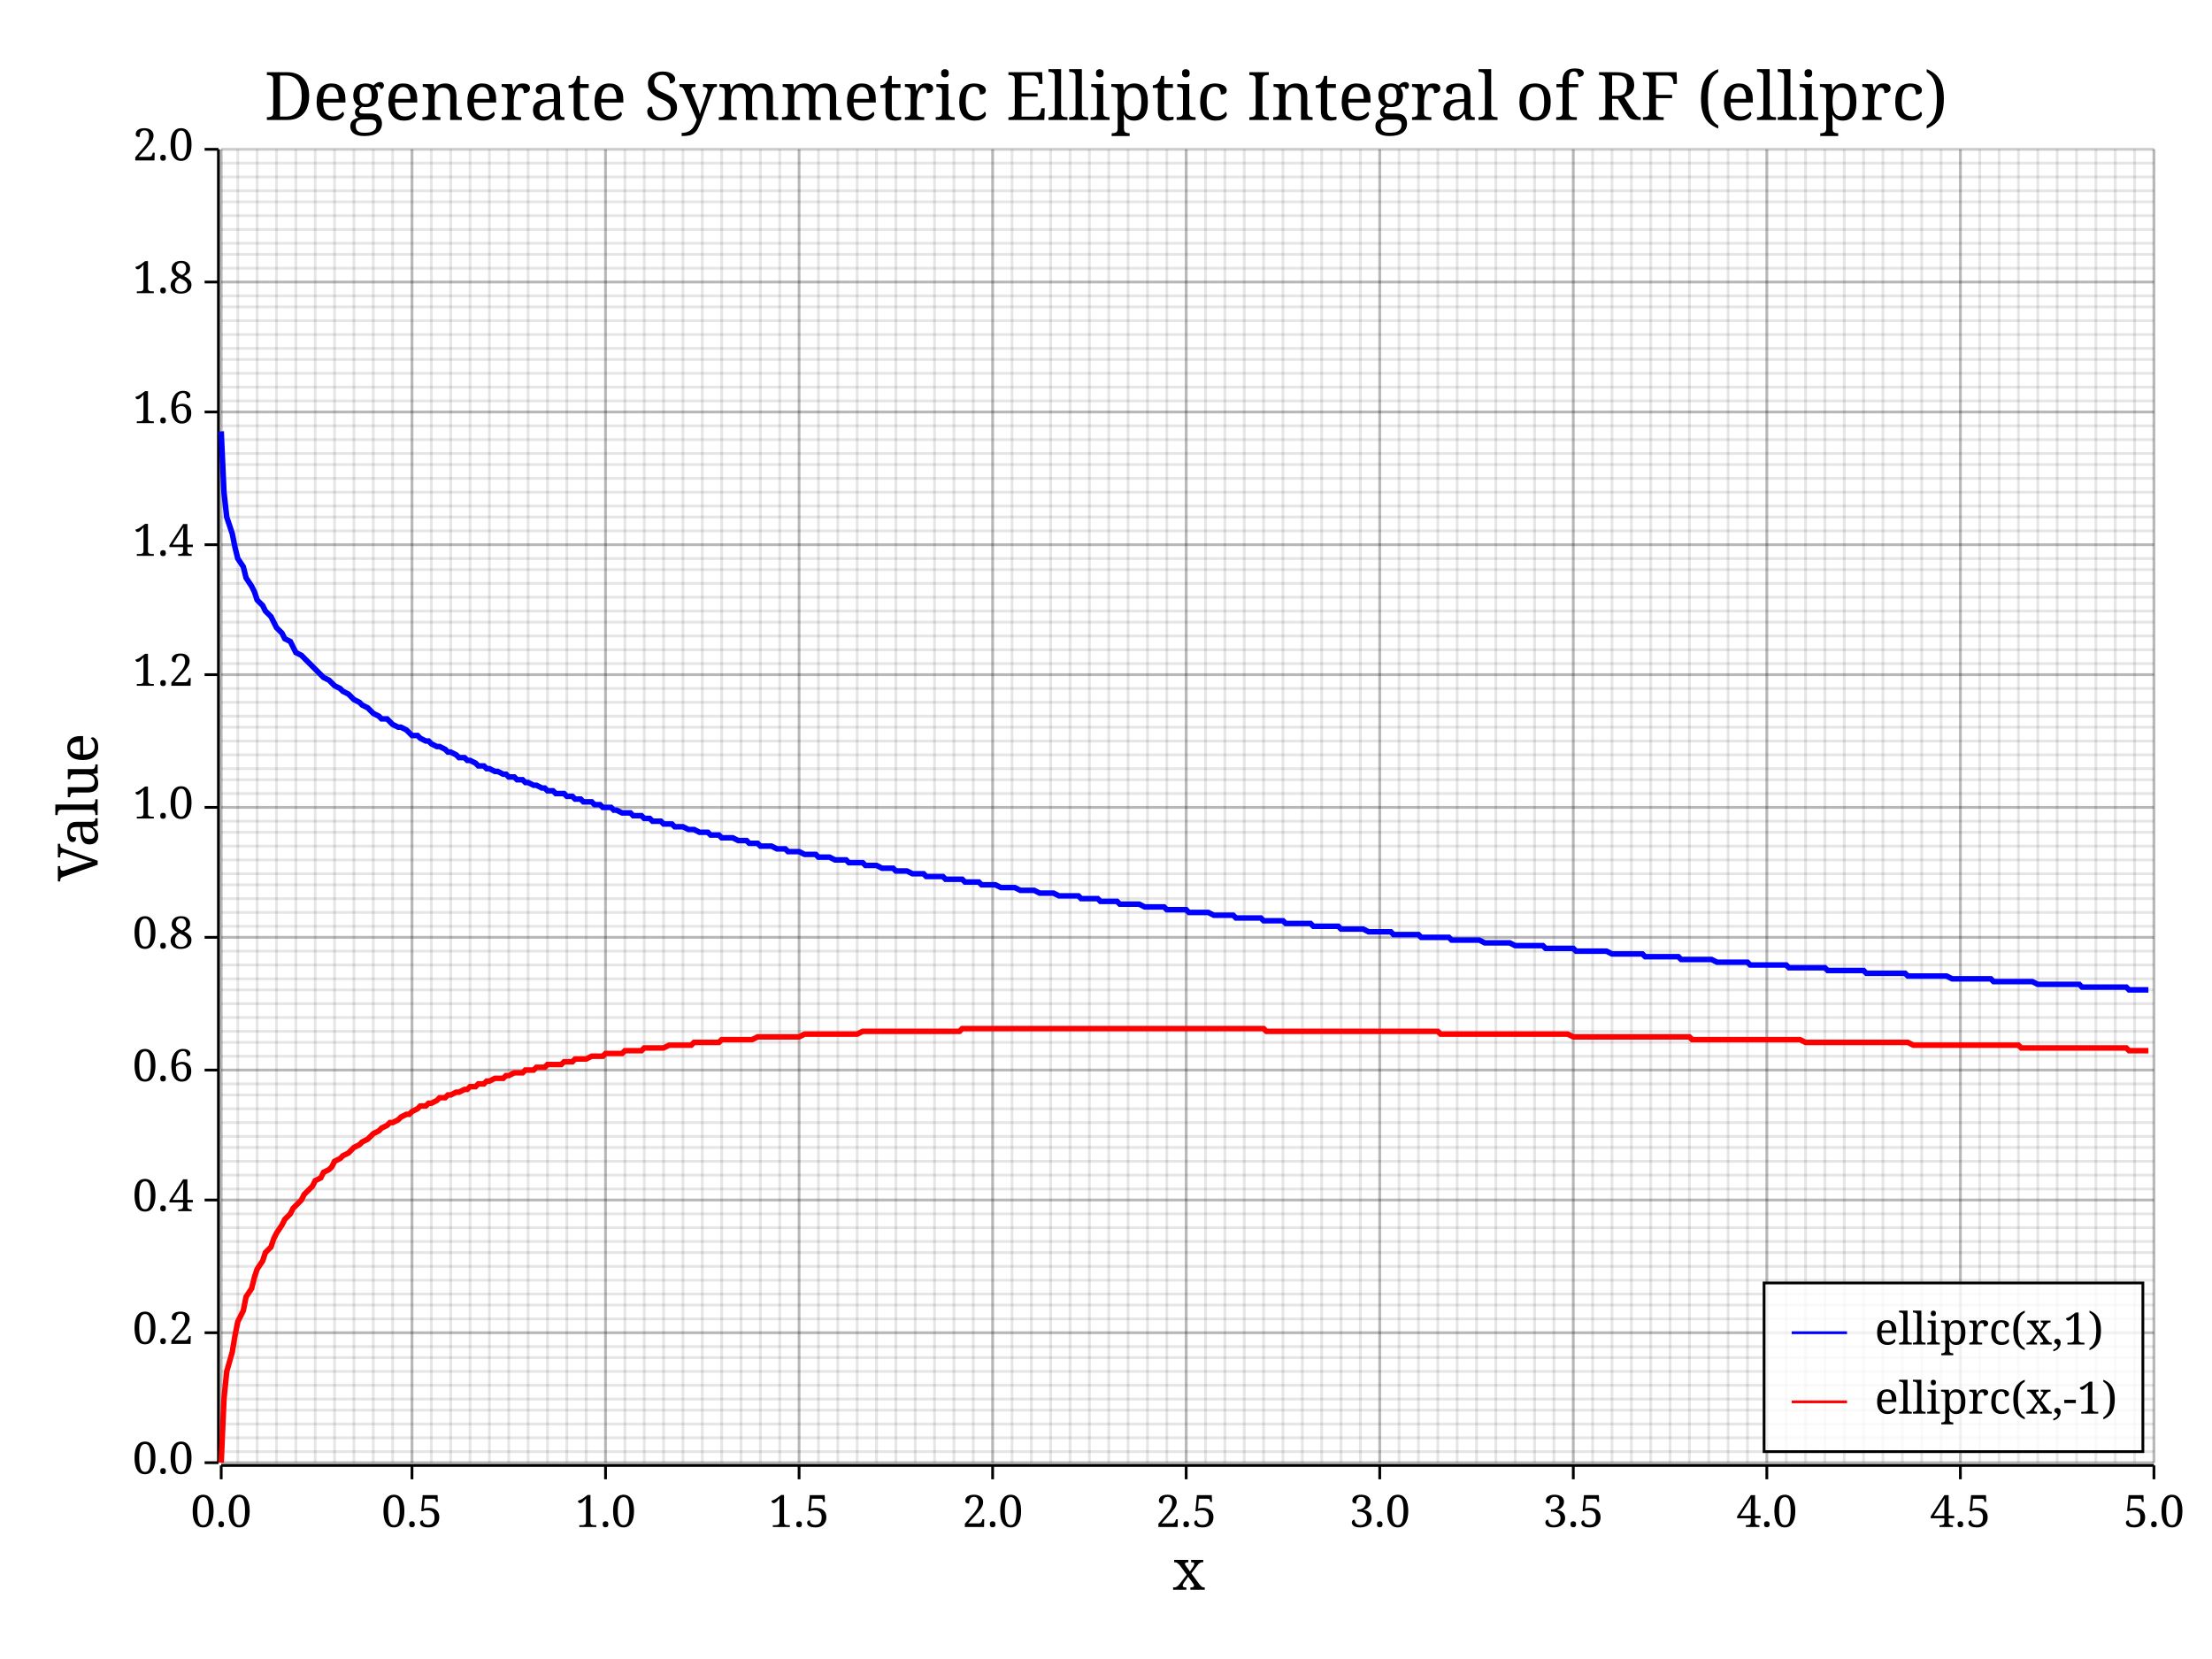
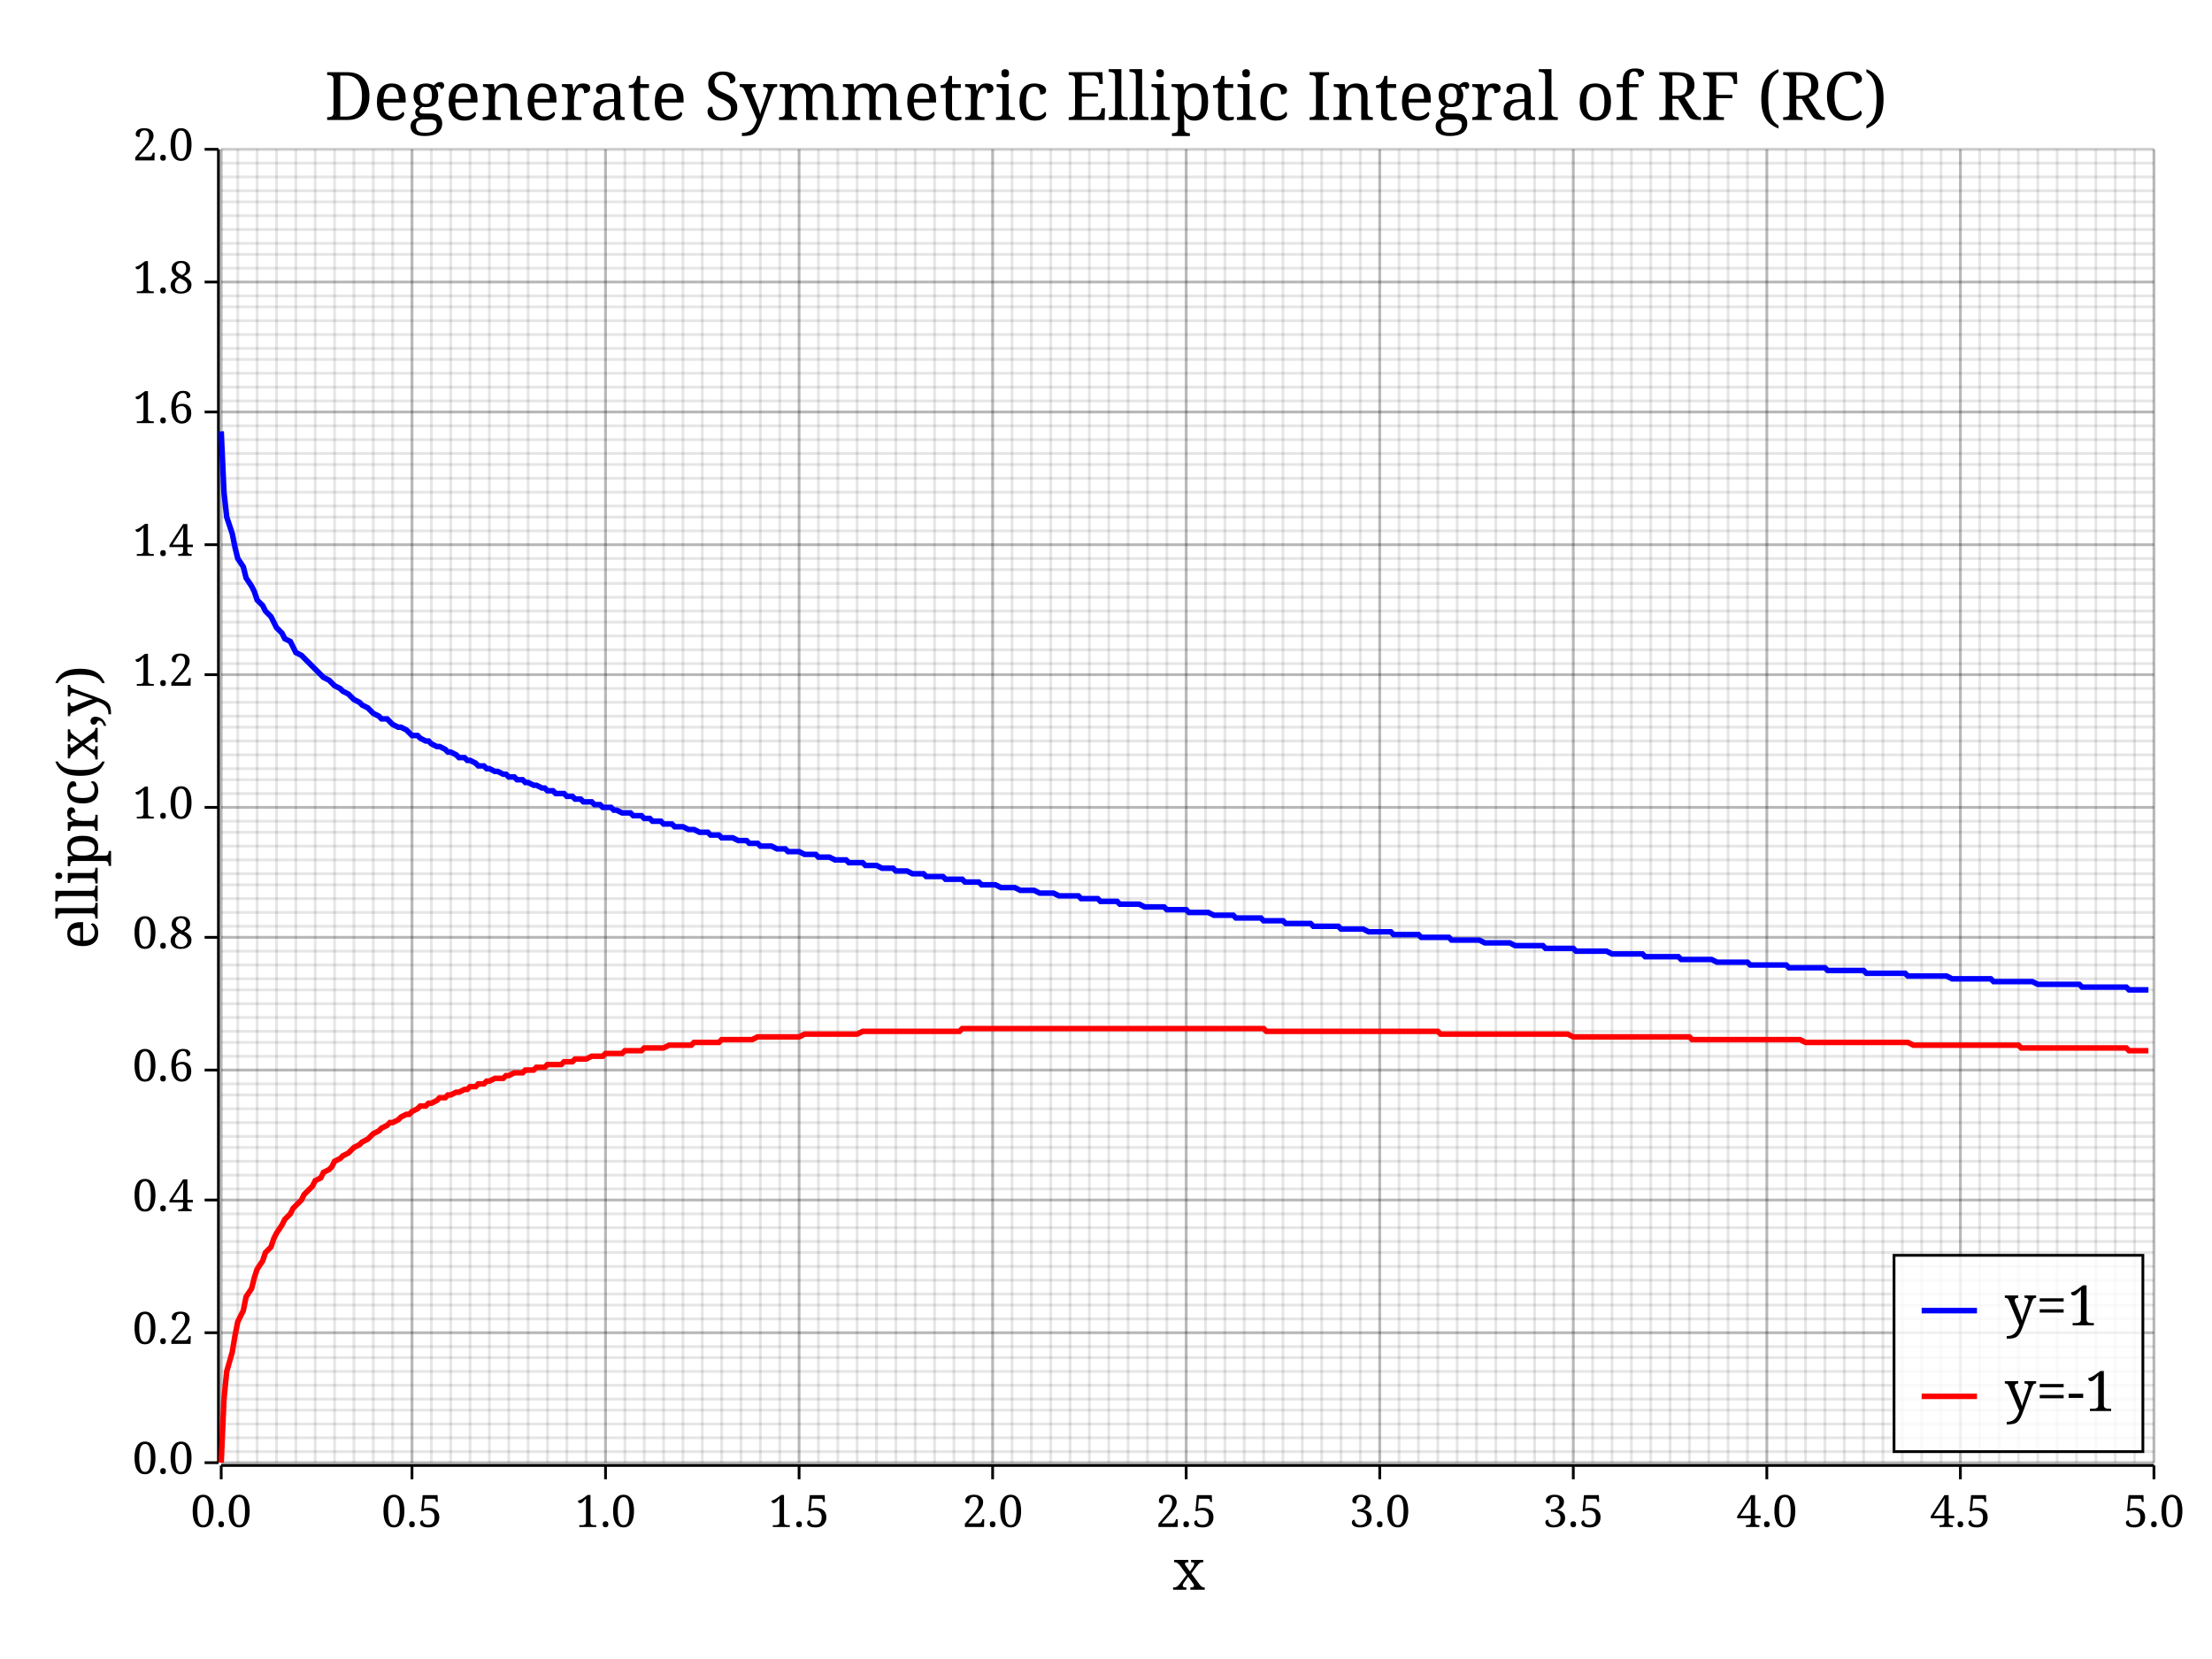
<svg xmlns="http://www.w3.org/2000/svg" width="800" height="600" viewBox="0 0 800 600">
  <rect x="0" y="0" width="800" height="600" opacity="1" fill="#FFFFFF" stroke="none" />
  <text x="400" y="25" dy="0.76em" text-anchor="middle" font-family="serif" font-size="24.194" opacity="1" fill="#000000">
- Degenerate Symmetric Elliptic Integral of RF (elliprc)
+ Degenerate Symmetric Elliptic Integral of RF (RC)
</text>
  <line opacity="0.1" stroke="#000000" stroke-width="1" x1="80" y1="529" x2="80" y2="54" />
  <line opacity="0.1" stroke="#000000" stroke-width="1" x1="86" y1="529" x2="86" y2="54" />
  <line opacity="0.1" stroke="#000000" stroke-width="1" x1="93" y1="529" x2="93" y2="54" />
  <line opacity="0.1" stroke="#000000" stroke-width="1" x1="100" y1="529" x2="100" y2="54" />
  <line opacity="0.1" stroke="#000000" stroke-width="1" x1="107" y1="529" x2="107" y2="54" />
  <line opacity="0.1" stroke="#000000" stroke-width="1" x1="114" y1="529" x2="114" y2="54" />
  <line opacity="0.1" stroke="#000000" stroke-width="1" x1="121" y1="529" x2="121" y2="54" />
  <line opacity="0.1" stroke="#000000" stroke-width="1" x1="128" y1="529" x2="128" y2="54" />
  <line opacity="0.1" stroke="#000000" stroke-width="1" x1="135" y1="529" x2="135" y2="54" />
  <line opacity="0.1" stroke="#000000" stroke-width="1" x1="142" y1="529" x2="142" y2="54" />
  <line opacity="0.1" stroke="#000000" stroke-width="1" x1="149" y1="529" x2="149" y2="54" />
  <line opacity="0.1" stroke="#000000" stroke-width="1" x1="156" y1="529" x2="156" y2="54" />
  <line opacity="0.1" stroke="#000000" stroke-width="1" x1="163" y1="529" x2="163" y2="54" />
  <line opacity="0.1" stroke="#000000" stroke-width="1" x1="170" y1="529" x2="170" y2="54" />
  <line opacity="0.1" stroke="#000000" stroke-width="1" x1="177" y1="529" x2="177" y2="54" />
  <line opacity="0.1" stroke="#000000" stroke-width="1" x1="184" y1="529" x2="184" y2="54" />
  <line opacity="0.1" stroke="#000000" stroke-width="1" x1="191" y1="529" x2="191" y2="54" />
  <line opacity="0.1" stroke="#000000" stroke-width="1" x1="198" y1="529" x2="198" y2="54" />
  <line opacity="0.1" stroke="#000000" stroke-width="1" x1="205" y1="529" x2="205" y2="54" />
  <line opacity="0.1" stroke="#000000" stroke-width="1" x1="212" y1="529" x2="212" y2="54" />
  <line opacity="0.1" stroke="#000000" stroke-width="1" x1="219" y1="529" x2="219" y2="54" />
  <line opacity="0.1" stroke="#000000" stroke-width="1" x1="226" y1="529" x2="226" y2="54" />
  <line opacity="0.1" stroke="#000000" stroke-width="1" x1="233" y1="529" x2="233" y2="54" />
  <line opacity="0.1" stroke="#000000" stroke-width="1" x1="240" y1="529" x2="240" y2="54" />
  <line opacity="0.1" stroke="#000000" stroke-width="1" x1="247" y1="529" x2="247" y2="54" />
  <line opacity="0.1" stroke="#000000" stroke-width="1" x1="254" y1="529" x2="254" y2="54" />
  <line opacity="0.1" stroke="#000000" stroke-width="1" x1="261" y1="529" x2="261" y2="54" />
  <line opacity="0.1" stroke="#000000" stroke-width="1" x1="268" y1="529" x2="268" y2="54" />
  <line opacity="0.1" stroke="#000000" stroke-width="1" x1="275" y1="529" x2="275" y2="54" />
  <line opacity="0.1" stroke="#000000" stroke-width="1" x1="282" y1="529" x2="282" y2="54" />
  <line opacity="0.1" stroke="#000000" stroke-width="1" x1="289" y1="529" x2="289" y2="54" />
  <line opacity="0.1" stroke="#000000" stroke-width="1" x1="296" y1="529" x2="296" y2="54" />
  <line opacity="0.1" stroke="#000000" stroke-width="1" x1="303" y1="529" x2="303" y2="54" />
  <line opacity="0.1" stroke="#000000" stroke-width="1" x1="310" y1="529" x2="310" y2="54" />
  <line opacity="0.1" stroke="#000000" stroke-width="1" x1="317" y1="529" x2="317" y2="54" />
  <line opacity="0.1" stroke="#000000" stroke-width="1" x1="324" y1="529" x2="324" y2="54" />
  <line opacity="0.1" stroke="#000000" stroke-width="1" x1="331" y1="529" x2="331" y2="54" />
  <line opacity="0.1" stroke="#000000" stroke-width="1" x1="338" y1="529" x2="338" y2="54" />
  <line opacity="0.1" stroke="#000000" stroke-width="1" x1="345" y1="529" x2="345" y2="54" />
  <line opacity="0.1" stroke="#000000" stroke-width="1" x1="352" y1="529" x2="352" y2="54" />
  <line opacity="0.1" stroke="#000000" stroke-width="1" x1="359" y1="529" x2="359" y2="54" />
  <line opacity="0.1" stroke="#000000" stroke-width="1" x1="366" y1="529" x2="366" y2="54" />
  <line opacity="0.1" stroke="#000000" stroke-width="1" x1="373" y1="529" x2="373" y2="54" />
  <line opacity="0.1" stroke="#000000" stroke-width="1" x1="380" y1="529" x2="380" y2="54" />
  <line opacity="0.1" stroke="#000000" stroke-width="1" x1="387" y1="529" x2="387" y2="54" />
  <line opacity="0.1" stroke="#000000" stroke-width="1" x1="394" y1="529" x2="394" y2="54" />
  <line opacity="0.1" stroke="#000000" stroke-width="1" x1="401" y1="529" x2="401" y2="54" />
  <line opacity="0.1" stroke="#000000" stroke-width="1" x1="408" y1="529" x2="408" y2="54" />
  <line opacity="0.1" stroke="#000000" stroke-width="1" x1="415" y1="529" x2="415" y2="54" />
  <line opacity="0.1" stroke="#000000" stroke-width="1" x1="422" y1="529" x2="422" y2="54" />
  <line opacity="0.1" stroke="#000000" stroke-width="1" x1="429" y1="529" x2="429" y2="54" />
  <line opacity="0.1" stroke="#000000" stroke-width="1" x1="436" y1="529" x2="436" y2="54" />
  <line opacity="0.1" stroke="#000000" stroke-width="1" x1="443" y1="529" x2="443" y2="54" />
  <line opacity="0.1" stroke="#000000" stroke-width="1" x1="450" y1="529" x2="450" y2="54" />
  <line opacity="0.1" stroke="#000000" stroke-width="1" x1="457" y1="529" x2="457" y2="54" />
  <line opacity="0.1" stroke="#000000" stroke-width="1" x1="464" y1="529" x2="464" y2="54" />
  <line opacity="0.1" stroke="#000000" stroke-width="1" x1="471" y1="529" x2="471" y2="54" />
  <line opacity="0.1" stroke="#000000" stroke-width="1" x1="478" y1="529" x2="478" y2="54" />
  <line opacity="0.1" stroke="#000000" stroke-width="1" x1="485" y1="529" x2="485" y2="54" />
  <line opacity="0.1" stroke="#000000" stroke-width="1" x1="492" y1="529" x2="492" y2="54" />
  <line opacity="0.1" stroke="#000000" stroke-width="1" x1="499" y1="529" x2="499" y2="54" />
  <line opacity="0.1" stroke="#000000" stroke-width="1" x1="506" y1="529" x2="506" y2="54" />
  <line opacity="0.1" stroke="#000000" stroke-width="1" x1="513" y1="529" x2="513" y2="54" />
  <line opacity="0.1" stroke="#000000" stroke-width="1" x1="520" y1="529" x2="520" y2="54" />
  <line opacity="0.1" stroke="#000000" stroke-width="1" x1="527" y1="529" x2="527" y2="54" />
  <line opacity="0.1" stroke="#000000" stroke-width="1" x1="534" y1="529" x2="534" y2="54" />
  <line opacity="0.1" stroke="#000000" stroke-width="1" x1="541" y1="529" x2="541" y2="54" />
  <line opacity="0.1" stroke="#000000" stroke-width="1" x1="548" y1="529" x2="548" y2="54" />
  <line opacity="0.1" stroke="#000000" stroke-width="1" x1="555" y1="529" x2="555" y2="54" />
  <line opacity="0.1" stroke="#000000" stroke-width="1" x1="562" y1="529" x2="562" y2="54" />
  <line opacity="0.1" stroke="#000000" stroke-width="1" x1="569" y1="529" x2="569" y2="54" />
  <line opacity="0.1" stroke="#000000" stroke-width="1" x1="576" y1="529" x2="576" y2="54" />
  <line opacity="0.1" stroke="#000000" stroke-width="1" x1="583" y1="529" x2="583" y2="54" />
  <line opacity="0.1" stroke="#000000" stroke-width="1" x1="590" y1="529" x2="590" y2="54" />
  <line opacity="0.1" stroke="#000000" stroke-width="1" x1="597" y1="529" x2="597" y2="54" />
  <line opacity="0.1" stroke="#000000" stroke-width="1" x1="604" y1="529" x2="604" y2="54" />
  <line opacity="0.1" stroke="#000000" stroke-width="1" x1="611" y1="529" x2="611" y2="54" />
  <line opacity="0.1" stroke="#000000" stroke-width="1" x1="618" y1="529" x2="618" y2="54" />
  <line opacity="0.1" stroke="#000000" stroke-width="1" x1="625" y1="529" x2="625" y2="54" />
  <line opacity="0.1" stroke="#000000" stroke-width="1" x1="632" y1="529" x2="632" y2="54" />
  <line opacity="0.1" stroke="#000000" stroke-width="1" x1="639" y1="529" x2="639" y2="54" />
  <line opacity="0.1" stroke="#000000" stroke-width="1" x1="646" y1="529" x2="646" y2="54" />
  <line opacity="0.1" stroke="#000000" stroke-width="1" x1="653" y1="529" x2="653" y2="54" />
  <line opacity="0.1" stroke="#000000" stroke-width="1" x1="660" y1="529" x2="660" y2="54" />
  <line opacity="0.1" stroke="#000000" stroke-width="1" x1="667" y1="529" x2="667" y2="54" />
  <line opacity="0.1" stroke="#000000" stroke-width="1" x1="674" y1="529" x2="674" y2="54" />
  <line opacity="0.1" stroke="#000000" stroke-width="1" x1="681" y1="529" x2="681" y2="54" />
  <line opacity="0.1" stroke="#000000" stroke-width="1" x1="688" y1="529" x2="688" y2="54" />
  <line opacity="0.1" stroke="#000000" stroke-width="1" x1="695" y1="529" x2="695" y2="54" />
  <line opacity="0.1" stroke="#000000" stroke-width="1" x1="702" y1="529" x2="702" y2="54" />
  <line opacity="0.1" stroke="#000000" stroke-width="1" x1="709" y1="529" x2="709" y2="54" />
  <line opacity="0.1" stroke="#000000" stroke-width="1" x1="716" y1="529" x2="716" y2="54" />
  <line opacity="0.1" stroke="#000000" stroke-width="1" x1="723" y1="529" x2="723" y2="54" />
  <line opacity="0.1" stroke="#000000" stroke-width="1" x1="730" y1="529" x2="730" y2="54" />
  <line opacity="0.1" stroke="#000000" stroke-width="1" x1="737" y1="529" x2="737" y2="54" />
  <line opacity="0.1" stroke="#000000" stroke-width="1" x1="744" y1="529" x2="744" y2="54" />
  <line opacity="0.1" stroke="#000000" stroke-width="1" x1="751" y1="529" x2="751" y2="54" />
  <line opacity="0.1" stroke="#000000" stroke-width="1" x1="758" y1="529" x2="758" y2="54" />
  <line opacity="0.1" stroke="#000000" stroke-width="1" x1="765" y1="529" x2="765" y2="54" />
  <line opacity="0.1" stroke="#000000" stroke-width="1" x1="772" y1="529" x2="772" y2="54" />
  <line opacity="0.1" stroke="#000000" stroke-width="1" x1="779" y1="529" x2="779" y2="54" />
  <line opacity="0.1" stroke="#000000" stroke-width="1" x1="80" y1="529" x2="779" y2="529" />
  <line opacity="0.1" stroke="#000000" stroke-width="1" x1="80" y1="525" x2="779" y2="525" />
  <line opacity="0.1" stroke="#000000" stroke-width="1" x1="80" y1="520" x2="779" y2="520" />
  <line opacity="0.1" stroke="#000000" stroke-width="1" x1="80" y1="515" x2="779" y2="515" />
  <line opacity="0.1" stroke="#000000" stroke-width="1" x1="80" y1="510" x2="779" y2="510" />
  <line opacity="0.1" stroke="#000000" stroke-width="1" x1="80" y1="506" x2="779" y2="506" />
  <line opacity="0.1" stroke="#000000" stroke-width="1" x1="80" y1="501" x2="779" y2="501" />
  <line opacity="0.1" stroke="#000000" stroke-width="1" x1="80" y1="496" x2="779" y2="496" />
  <line opacity="0.1" stroke="#000000" stroke-width="1" x1="80" y1="491" x2="779" y2="491" />
  <line opacity="0.1" stroke="#000000" stroke-width="1" x1="80" y1="487" x2="779" y2="487" />
  <line opacity="0.1" stroke="#000000" stroke-width="1" x1="80" y1="482" x2="779" y2="482" />
  <line opacity="0.1" stroke="#000000" stroke-width="1" x1="80" y1="477" x2="779" y2="477" />
  <line opacity="0.1" stroke="#000000" stroke-width="1" x1="80" y1="472" x2="779" y2="472" />
  <line opacity="0.1" stroke="#000000" stroke-width="1" x1="80" y1="468" x2="779" y2="468" />
  <line opacity="0.1" stroke="#000000" stroke-width="1" x1="80" y1="463" x2="779" y2="463" />
  <line opacity="0.1" stroke="#000000" stroke-width="1" x1="80" y1="458" x2="779" y2="458" />
  <line opacity="0.1" stroke="#000000" stroke-width="1" x1="80" y1="453" x2="779" y2="453" />
  <line opacity="0.1" stroke="#000000" stroke-width="1" x1="80" y1="449" x2="779" y2="449" />
  <line opacity="0.1" stroke="#000000" stroke-width="1" x1="80" y1="444" x2="779" y2="444" />
  <line opacity="0.1" stroke="#000000" stroke-width="1" x1="80" y1="439" x2="779" y2="439" />
  <line opacity="0.1" stroke="#000000" stroke-width="1" x1="80" y1="434" x2="779" y2="434" />
  <line opacity="0.1" stroke="#000000" stroke-width="1" x1="80" y1="430" x2="779" y2="430" />
  <line opacity="0.1" stroke="#000000" stroke-width="1" x1="80" y1="425" x2="779" y2="425" />
  <line opacity="0.1" stroke="#000000" stroke-width="1" x1="80" y1="420" x2="779" y2="420" />
  <line opacity="0.1" stroke="#000000" stroke-width="1" x1="80" y1="415" x2="779" y2="415" />
  <line opacity="0.1" stroke="#000000" stroke-width="1" x1="80" y1="411" x2="779" y2="411" />
  <line opacity="0.1" stroke="#000000" stroke-width="1" x1="80" y1="406" x2="779" y2="406" />
  <line opacity="0.1" stroke="#000000" stroke-width="1" x1="80" y1="401" x2="779" y2="401" />
  <line opacity="0.1" stroke="#000000" stroke-width="1" x1="80" y1="396" x2="779" y2="396" />
  <line opacity="0.1" stroke="#000000" stroke-width="1" x1="80" y1="392" x2="779" y2="392" />
  <line opacity="0.1" stroke="#000000" stroke-width="1" x1="80" y1="387" x2="779" y2="387" />
  <line opacity="0.1" stroke="#000000" stroke-width="1" x1="80" y1="382" x2="779" y2="382" />
  <line opacity="0.1" stroke="#000000" stroke-width="1" x1="80" y1="377" x2="779" y2="377" />
  <line opacity="0.1" stroke="#000000" stroke-width="1" x1="80" y1="373" x2="779" y2="373" />
  <line opacity="0.1" stroke="#000000" stroke-width="1" x1="80" y1="368" x2="779" y2="368" />
  <line opacity="0.1" stroke="#000000" stroke-width="1" x1="80" y1="363" x2="779" y2="363" />
  <line opacity="0.1" stroke="#000000" stroke-width="1" x1="80" y1="358" x2="779" y2="358" />
  <line opacity="0.1" stroke="#000000" stroke-width="1" x1="80" y1="354" x2="779" y2="354" />
  <line opacity="0.1" stroke="#000000" stroke-width="1" x1="80" y1="349" x2="779" y2="349" />
  <line opacity="0.1" stroke="#000000" stroke-width="1" x1="80" y1="344" x2="779" y2="344" />
  <line opacity="0.1" stroke="#000000" stroke-width="1" x1="80" y1="339" x2="779" y2="339" />
  <line opacity="0.1" stroke="#000000" stroke-width="1" x1="80" y1="335" x2="779" y2="335" />
  <line opacity="0.1" stroke="#000000" stroke-width="1" x1="80" y1="330" x2="779" y2="330" />
  <line opacity="0.1" stroke="#000000" stroke-width="1" x1="80" y1="325" x2="779" y2="325" />
  <line opacity="0.1" stroke="#000000" stroke-width="1" x1="80" y1="320" x2="779" y2="320" />
  <line opacity="0.1" stroke="#000000" stroke-width="1" x1="80" y1="316" x2="779" y2="316" />
  <line opacity="0.1" stroke="#000000" stroke-width="1" x1="80" y1="311" x2="779" y2="311" />
  <line opacity="0.1" stroke="#000000" stroke-width="1" x1="80" y1="306" x2="779" y2="306" />
  <line opacity="0.1" stroke="#000000" stroke-width="1" x1="80" y1="301" x2="779" y2="301" />
  <line opacity="0.1" stroke="#000000" stroke-width="1" x1="80" y1="297" x2="779" y2="297" />
  <line opacity="0.1" stroke="#000000" stroke-width="1" x1="80" y1="292" x2="779" y2="292" />
  <line opacity="0.1" stroke="#000000" stroke-width="1" x1="80" y1="287" x2="779" y2="287" />
  <line opacity="0.1" stroke="#000000" stroke-width="1" x1="80" y1="282" x2="779" y2="282" />
  <line opacity="0.1" stroke="#000000" stroke-width="1" x1="80" y1="278" x2="779" y2="278" />
  <line opacity="0.1" stroke="#000000" stroke-width="1" x1="80" y1="273" x2="779" y2="273" />
  <line opacity="0.1" stroke="#000000" stroke-width="1" x1="80" y1="268" x2="779" y2="268" />
  <line opacity="0.1" stroke="#000000" stroke-width="1" x1="80" y1="263" x2="779" y2="263" />
  <line opacity="0.1" stroke="#000000" stroke-width="1" x1="80" y1="259" x2="779" y2="259" />
  <line opacity="0.1" stroke="#000000" stroke-width="1" x1="80" y1="254" x2="779" y2="254" />
  <line opacity="0.1" stroke="#000000" stroke-width="1" x1="80" y1="249" x2="779" y2="249" />
  <line opacity="0.1" stroke="#000000" stroke-width="1" x1="80" y1="244" x2="779" y2="244" />
  <line opacity="0.1" stroke="#000000" stroke-width="1" x1="80" y1="240" x2="779" y2="240" />
  <line opacity="0.1" stroke="#000000" stroke-width="1" x1="80" y1="235" x2="779" y2="235" />
  <line opacity="0.1" stroke="#000000" stroke-width="1" x1="80" y1="230" x2="779" y2="230" />
  <line opacity="0.1" stroke="#000000" stroke-width="1" x1="80" y1="225" x2="779" y2="225" />
  <line opacity="0.1" stroke="#000000" stroke-width="1" x1="80" y1="221" x2="779" y2="221" />
  <line opacity="0.1" stroke="#000000" stroke-width="1" x1="80" y1="216" x2="779" y2="216" />
  <line opacity="0.1" stroke="#000000" stroke-width="1" x1="80" y1="211" x2="779" y2="211" />
  <line opacity="0.1" stroke="#000000" stroke-width="1" x1="80" y1="206" x2="779" y2="206" />
  <line opacity="0.1" stroke="#000000" stroke-width="1" x1="80" y1="202" x2="779" y2="202" />
  <line opacity="0.1" stroke="#000000" stroke-width="1" x1="80" y1="197" x2="779" y2="197" />
  <line opacity="0.1" stroke="#000000" stroke-width="1" x1="80" y1="192" x2="779" y2="192" />
  <line opacity="0.1" stroke="#000000" stroke-width="1" x1="80" y1="187" x2="779" y2="187" />
  <line opacity="0.1" stroke="#000000" stroke-width="1" x1="80" y1="183" x2="779" y2="183" />
  <line opacity="0.1" stroke="#000000" stroke-width="1" x1="80" y1="178" x2="779" y2="178" />
  <line opacity="0.1" stroke="#000000" stroke-width="1" x1="80" y1="173" x2="779" y2="173" />
  <line opacity="0.1" stroke="#000000" stroke-width="1" x1="80" y1="168" x2="779" y2="168" />
  <line opacity="0.1" stroke="#000000" stroke-width="1" x1="80" y1="164" x2="779" y2="164" />
  <line opacity="0.1" stroke="#000000" stroke-width="1" x1="80" y1="159" x2="779" y2="159" />
  <line opacity="0.1" stroke="#000000" stroke-width="1" x1="80" y1="154" x2="779" y2="154" />
  <line opacity="0.1" stroke="#000000" stroke-width="1" x1="80" y1="149" x2="779" y2="149" />
  <line opacity="0.1" stroke="#000000" stroke-width="1" x1="80" y1="145" x2="779" y2="145" />
  <line opacity="0.1" stroke="#000000" stroke-width="1" x1="80" y1="140" x2="779" y2="140" />
  <line opacity="0.1" stroke="#000000" stroke-width="1" x1="80" y1="135" x2="779" y2="135" />
  <line opacity="0.1" stroke="#000000" stroke-width="1" x1="80" y1="130" x2="779" y2="130" />
  <line opacity="0.1" stroke="#000000" stroke-width="1" x1="80" y1="126" x2="779" y2="126" />
  <line opacity="0.1" stroke="#000000" stroke-width="1" x1="80" y1="121" x2="779" y2="121" />
  <line opacity="0.1" stroke="#000000" stroke-width="1" x1="80" y1="116" x2="779" y2="116" />
  <line opacity="0.1" stroke="#000000" stroke-width="1" x1="80" y1="111" x2="779" y2="111" />
  <line opacity="0.1" stroke="#000000" stroke-width="1" x1="80" y1="107" x2="779" y2="107" />
  <line opacity="0.1" stroke="#000000" stroke-width="1" x1="80" y1="102" x2="779" y2="102" />
  <line opacity="0.1" stroke="#000000" stroke-width="1" x1="80" y1="97" x2="779" y2="97" />
  <line opacity="0.1" stroke="#000000" stroke-width="1" x1="80" y1="92" x2="779" y2="92" />
  <line opacity="0.1" stroke="#000000" stroke-width="1" x1="80" y1="88" x2="779" y2="88" />
  <line opacity="0.1" stroke="#000000" stroke-width="1" x1="80" y1="83" x2="779" y2="83" />
  <line opacity="0.1" stroke="#000000" stroke-width="1" x1="80" y1="78" x2="779" y2="78" />
  <line opacity="0.1" stroke="#000000" stroke-width="1" x1="80" y1="73" x2="779" y2="73" />
  <line opacity="0.1" stroke="#000000" stroke-width="1" x1="80" y1="69" x2="779" y2="69" />
  <line opacity="0.1" stroke="#000000" stroke-width="1" x1="80" y1="64" x2="779" y2="64" />
  <line opacity="0.1" stroke="#000000" stroke-width="1" x1="80" y1="59" x2="779" y2="59" />
  <text x="20" y="292" dy="0.76em" text-anchor="middle" font-family="serif" font-size="20.161" opacity="1" fill="#000000" transform="rotate(270, 20, 292)">
- Value
+ elliprc(x,y)
</text>
  <text x="430" y="580" dy="-0.5ex" text-anchor="middle" font-family="serif" font-size="20.161" opacity="1" fill="#000000">
x
</text>
  <line opacity="0.2" stroke="#000000" stroke-width="1" x1="80" y1="529" x2="80" y2="54" />
  <line opacity="0.2" stroke="#000000" stroke-width="1" x1="149" y1="529" x2="149" y2="54" />
  <line opacity="0.2" stroke="#000000" stroke-width="1" x1="219" y1="529" x2="219" y2="54" />
  <line opacity="0.2" stroke="#000000" stroke-width="1" x1="289" y1="529" x2="289" y2="54" />
  <line opacity="0.2" stroke="#000000" stroke-width="1" x1="359" y1="529" x2="359" y2="54" />
  <line opacity="0.2" stroke="#000000" stroke-width="1" x1="429" y1="529" x2="429" y2="54" />
  <line opacity="0.2" stroke="#000000" stroke-width="1" x1="499" y1="529" x2="499" y2="54" />
  <line opacity="0.2" stroke="#000000" stroke-width="1" x1="569" y1="529" x2="569" y2="54" />
  <line opacity="0.2" stroke="#000000" stroke-width="1" x1="639" y1="529" x2="639" y2="54" />
  <line opacity="0.2" stroke="#000000" stroke-width="1" x1="709" y1="529" x2="709" y2="54" />
  <line opacity="0.2" stroke="#000000" stroke-width="1" x1="779" y1="529" x2="779" y2="54" />
  <line opacity="0.2" stroke="#000000" stroke-width="1" x1="80" y1="529" x2="779" y2="529" />
  <line opacity="0.2" stroke="#000000" stroke-width="1" x1="80" y1="482" x2="779" y2="482" />
  <line opacity="0.2" stroke="#000000" stroke-width="1" x1="80" y1="434" x2="779" y2="434" />
  <line opacity="0.2" stroke="#000000" stroke-width="1" x1="80" y1="387" x2="779" y2="387" />
  <line opacity="0.2" stroke="#000000" stroke-width="1" x1="80" y1="339" x2="779" y2="339" />
  <line opacity="0.2" stroke="#000000" stroke-width="1" x1="80" y1="292" x2="779" y2="292" />
  <line opacity="0.2" stroke="#000000" stroke-width="1" x1="80" y1="244" x2="779" y2="244" />
  <line opacity="0.2" stroke="#000000" stroke-width="1" x1="80" y1="197" x2="779" y2="197" />
  <line opacity="0.2" stroke="#000000" stroke-width="1" x1="80" y1="149" x2="779" y2="149" />
  <line opacity="0.2" stroke="#000000" stroke-width="1" x1="80" y1="102" x2="779" y2="102" />
  <line opacity="0.2" stroke="#000000" stroke-width="1" x1="80" y1="54" x2="779" y2="54" />
  <polyline fill="none" opacity="1" stroke="#000000" stroke-width="1" points="79,54 79,529 " />
  <text x="70" y="529" dy="0.5ex" text-anchor="end" font-family="serif" font-size="16.129" opacity="1" fill="#000000">
0.0
</text>
  <polyline fill="none" opacity="1" stroke="#000000" stroke-width="1" points="74,529 79,529 " />
  <text x="70" y="482" dy="0.5ex" text-anchor="end" font-family="serif" font-size="16.129" opacity="1" fill="#000000">
0.2
</text>
  <polyline fill="none" opacity="1" stroke="#000000" stroke-width="1" points="74,482 79,482 " />
  <text x="70" y="434" dy="0.5ex" text-anchor="end" font-family="serif" font-size="16.129" opacity="1" fill="#000000">
0.4
</text>
  <polyline fill="none" opacity="1" stroke="#000000" stroke-width="1" points="74,434 79,434 " />
  <text x="70" y="387" dy="0.5ex" text-anchor="end" font-family="serif" font-size="16.129" opacity="1" fill="#000000">
0.6
</text>
  <polyline fill="none" opacity="1" stroke="#000000" stroke-width="1" points="74,387 79,387 " />
  <text x="70" y="339" dy="0.5ex" text-anchor="end" font-family="serif" font-size="16.129" opacity="1" fill="#000000">
0.8
</text>
  <polyline fill="none" opacity="1" stroke="#000000" stroke-width="1" points="74,339 79,339 " />
  <text x="70" y="292" dy="0.5ex" text-anchor="end" font-family="serif" font-size="16.129" opacity="1" fill="#000000">
1.0
</text>
  <polyline fill="none" opacity="1" stroke="#000000" stroke-width="1" points="74,292 79,292 " />
  <text x="70" y="244" dy="0.5ex" text-anchor="end" font-family="serif" font-size="16.129" opacity="1" fill="#000000">
1.2
</text>
  <polyline fill="none" opacity="1" stroke="#000000" stroke-width="1" points="74,244 79,244 " />
  <text x="70" y="197" dy="0.5ex" text-anchor="end" font-family="serif" font-size="16.129" opacity="1" fill="#000000">
1.4
</text>
  <polyline fill="none" opacity="1" stroke="#000000" stroke-width="1" points="74,197 79,197 " />
  <text x="70" y="149" dy="0.5ex" text-anchor="end" font-family="serif" font-size="16.129" opacity="1" fill="#000000">
1.6
</text>
  <polyline fill="none" opacity="1" stroke="#000000" stroke-width="1" points="74,149 79,149 " />
  <text x="70" y="102" dy="0.5ex" text-anchor="end" font-family="serif" font-size="16.129" opacity="1" fill="#000000">
1.8
</text>
  <polyline fill="none" opacity="1" stroke="#000000" stroke-width="1" points="74,102 79,102 " />
  <text x="70" y="54" dy="0.5ex" text-anchor="end" font-family="serif" font-size="16.129" opacity="1" fill="#000000">
2.0
</text>
  <polyline fill="none" opacity="1" stroke="#000000" stroke-width="1" points="74,54 79,54 " />
  <polyline fill="none" opacity="1" stroke="#000000" stroke-width="1" points="80,530 779,530 " />
  <text x="80" y="540" dy="0.76em" text-anchor="middle" font-family="serif" font-size="16.129" opacity="1" fill="#000000">
0.0
</text>
  <polyline fill="none" opacity="1" stroke="#000000" stroke-width="1" points="80,530 80,535 " />
  <text x="149" y="540" dy="0.76em" text-anchor="middle" font-family="serif" font-size="16.129" opacity="1" fill="#000000">
0.5
</text>
  <polyline fill="none" opacity="1" stroke="#000000" stroke-width="1" points="149,530 149,535 " />
  <text x="219" y="540" dy="0.76em" text-anchor="middle" font-family="serif" font-size="16.129" opacity="1" fill="#000000">
1.0
</text>
  <polyline fill="none" opacity="1" stroke="#000000" stroke-width="1" points="219,530 219,535 " />
  <text x="289" y="540" dy="0.76em" text-anchor="middle" font-family="serif" font-size="16.129" opacity="1" fill="#000000">
1.5
</text>
  <polyline fill="none" opacity="1" stroke="#000000" stroke-width="1" points="289,530 289,535 " />
  <text x="359" y="540" dy="0.76em" text-anchor="middle" font-family="serif" font-size="16.129" opacity="1" fill="#000000">
2.0
</text>
  <polyline fill="none" opacity="1" stroke="#000000" stroke-width="1" points="359,530 359,535 " />
  <text x="429" y="540" dy="0.76em" text-anchor="middle" font-family="serif" font-size="16.129" opacity="1" fill="#000000">
2.5
</text>
  <polyline fill="none" opacity="1" stroke="#000000" stroke-width="1" points="429,530 429,535 " />
  <text x="499" y="540" dy="0.76em" text-anchor="middle" font-family="serif" font-size="16.129" opacity="1" fill="#000000">
3.0
</text>
  <polyline fill="none" opacity="1" stroke="#000000" stroke-width="1" points="499,530 499,535 " />
  <text x="569" y="540" dy="0.76em" text-anchor="middle" font-family="serif" font-size="16.129" opacity="1" fill="#000000">
3.5
</text>
  <polyline fill="none" opacity="1" stroke="#000000" stroke-width="1" points="569,530 569,535 " />
  <text x="639" y="540" dy="0.76em" text-anchor="middle" font-family="serif" font-size="16.129" opacity="1" fill="#000000">
4.0
</text>
  <polyline fill="none" opacity="1" stroke="#000000" stroke-width="1" points="639,530 639,535 " />
  <text x="709" y="540" dy="0.76em" text-anchor="middle" font-family="serif" font-size="16.129" opacity="1" fill="#000000">
4.5
</text>
  <polyline fill="none" opacity="1" stroke="#000000" stroke-width="1" points="709,530 709,535 " />
  <text x="779" y="540" dy="0.76em" text-anchor="middle" font-family="serif" font-size="16.129" opacity="1" fill="#000000">
5.0
</text>
  <polyline fill="none" opacity="1" stroke="#000000" stroke-width="1" points="779,530 779,535 " />
  <polyline fill="none" opacity="1" stroke="#0000FF" stroke-width="2" points="80,156 81,178 82,187 84,193 85,198 86,202 88,205 89,209 91,212 92,214 93,217 95,219 96,221 98,223 99,225 100,227 102,229 103,231 105,232 106,234 107,236 109,237 110,238 112,240 113,241 114,242 116,244 117,245 119,246 120,247 121,248 123,249 124,250 126,251 127,252 128,253 130,254 131,255 133,256 134,257 135,258 137,259 138,260 140,260 141,261 142,262 144,263 145,263 147,264 148,265 149,266 151,266 152,267 154,268 155,268 156,269 158,270 159,270 161,271 162,272 163,272 165,273 166,274 168,274 169,275 170,275 172,276 173,277 175,277 176,278 177,278 179,279 180,279 182,280 183,280 184,281 186,281 187,282 189,282 190,283 191,283 193,284 194,284 196,285 197,285 198,286 200,286 201,287 203,287 204,287 205,288 207,288 208,289 210,289 211,290 212,290 214,290 215,291 217,291 218,292 219,292 221,292 222,293 223,293 225,294 226,294 228,294 229,295 230,295 232,295 233,296 235,296 236,297 237,297 239,297 240,298 242,298 243,298 244,299 246,299 247,299 249,300 250,300 251,300 253,301 254,301 256,301 257,302 258,302 260,302 261,303 263,303 264,303 265,303 267,304 268,304 270,304 271,305 272,305 274,305 275,306 277,306 278,306 279,306 281,307 282,307 284,307 285,308 286,308 288,308 289,308 291,309 292,309 293,309 295,309 296,310 298,310 299,310 300,310 302,311 303,311 305,311 306,311 307,312 309,312 310,312 312,312 313,313 314,313 316,313 317,313 319,314 320,314 321,314 323,314 324,315 326,315 327,315 328,315 330,316 331,316 333,316 334,316 335,317 337,317 338,317 340,317 341,317 342,318 344,318 345,318 347,318 348,318 349,319 351,319 352,319 354,319 355,320 356,320 358,320 359,320 360,320 362,321 363,321 365,321 366,321 367,321 369,322 370,322 372,322 373,322 374,322 376,323 377,323 379,323 380,323 381,323 383,324 384,324 386,324 387,324 388,324 390,324 391,325 393,325 394,325 395,325 397,325 398,326 400,326 401,326 402,326 404,326 405,327 407,327 408,327 409,327 411,327 412,327 414,328 415,328 416,328 418,328 419,328 421,328 422,329 423,329 425,329 426,329 428,329 429,329 430,330 432,330 433,330 435,330 436,330 437,330 439,331 440,331 442,331 443,331 444,331 446,331 447,332 449,332 450,332 451,332 453,332 454,332 456,332 457,333 458,333 460,333 461,333 463,333 464,333 465,334 467,334 468,334 470,334 471,334 472,334 474,334 475,335 477,335 478,335 479,335 481,335 482,335 484,335 485,336 486,336 488,336 489,336 491,336 492,336 493,336 495,337 496,337 498,337 499,337 500,337 502,337 503,337 504,338 506,338 507,338 509,338 510,338 511,338 513,338 514,339 516,339 517,339 518,339 520,339 521,339 523,339 524,339 525,340 527,340 528,340 530,340 531,340 532,340 534,340 535,340 537,341 538,341 539,341 541,341 542,341 544,341 545,341 546,341 548,342 549,342 551,342 552,342 553,342 555,342 556,342 558,342 559,343 560,343 562,343 563,343 565,343 566,343 567,343 569,343 570,344 572,344 573,344 574,344 576,344 577,344 579,344 580,344 581,344 583,345 584,345 586,345 587,345 588,345 590,345 591,345 593,345 594,345 595,346 597,346 598,346 600,346 601,346 602,346 604,346 605,346 607,346 608,347 609,347 611,347 612,347 614,347 615,347 616,347 618,347 619,347 621,348 622,348 623,348 625,348 626,348 628,348 629,348 630,348 632,348 633,349 635,349 636,349 637,349 639,349 640,349 641,349 643,349 644,349 646,349 647,350 648,350 650,350 651,350 653,350 654,350 655,350 657,350 658,350 660,350 661,351 662,351 664,351 665,351 667,351 668,351 669,351 671,351 672,351 674,351 675,352 676,352 678,352 679,352 681,352 682,352 683,352 685,352 686,352 688,352 689,352 690,353 692,353 693,353 695,353 696,353 697,353 699,353 700,353 702,353 703,353 704,353 706,354 707,354 709,354 710,354 711,354 713,354 714,354 716,354 717,354 718,354 720,354 721,355 723,355 724,355 725,355 727,355 728,355 730,355 731,355 732,355 734,355 735,355 737,356 738,356 739,356 741,356 742,356 744,356 745,356 746,356 748,356 749,356 751,356 752,356 753,357 755,357 756,357 758,357 759,357 760,357 762,357 763,357 765,357 766,357 767,357 769,357 770,358 772,358 773,358 774,358 776,358 777,358 " />
  <polyline fill="none" opacity="1" stroke="#FF0000" stroke-width="2" points="80,529 81,506 82,496 84,489 85,483 86,478 88,474 89,469 91,466 92,462 93,459 95,456 96,453 98,451 99,448 100,446 102,443 103,441 105,439 106,437 107,436 109,434 110,432 112,430 113,429 114,427 116,426 117,424 119,423 120,422 121,420 123,419 124,418 126,417 127,416 128,415 130,414 131,413 133,412 134,411 135,410 137,409 138,408 140,407 141,406 142,406 144,405 145,404 147,403 148,403 149,402 151,401 152,400 154,400 155,399 156,399 158,398 159,397 161,397 162,396 163,396 165,395 166,395 168,394 169,394 170,393 172,393 173,392 175,392 176,391 177,391 179,390 180,390 182,390 183,389 184,389 186,388 187,388 189,388 190,387 191,387 193,387 194,386 196,386 197,386 198,385 200,385 201,385 203,385 204,384 205,384 207,384 208,383 210,383 211,383 212,383 214,382 215,382 217,382 218,382 219,381 221,381 222,381 223,381 225,381 226,380 228,380 229,380 230,380 232,380 233,379 235,379 236,379 237,379 239,379 240,379 242,378 243,378 244,378 246,378 247,378 249,378 250,378 251,377 253,377 254,377 256,377 257,377 258,377 260,377 261,376 263,376 264,376 265,376 267,376 268,376 270,376 271,376 272,376 274,375 275,375 277,375 278,375 279,375 281,375 282,375 284,375 285,375 286,375 288,375 289,375 291,374 292,374 293,374 295,374 296,374 298,374 299,374 300,374 302,374 303,374 305,374 306,374 307,374 309,374 310,374 312,373 313,373 314,373 316,373 317,373 319,373 320,373 321,373 323,373 324,373 326,373 327,373 328,373 330,373 331,373 333,373 334,373 335,373 337,373 338,373 340,373 341,373 342,373 344,373 345,373 347,373 348,372 349,372 351,372 352,372 354,372 355,372 356,372 358,372 359,372 360,372 362,372 363,372 365,372 366,372 367,372 369,372 370,372 372,372 373,372 374,372 376,372 377,372 379,372 380,372 381,372 383,372 384,372 386,372 387,372 388,372 390,372 391,372 393,372 394,372 395,372 397,372 398,372 400,372 401,372 402,372 404,372 405,372 407,372 408,372 409,372 411,372 412,372 414,372 415,372 416,372 418,372 419,372 421,372 422,372 423,372 425,372 426,372 428,372 429,372 430,372 432,372 433,372 435,372 436,372 437,372 439,372 440,372 442,372 443,372 444,372 446,372 447,372 449,372 450,372 451,372 453,372 454,372 456,372 457,372 458,373 460,373 461,373 463,373 464,373 465,373 467,373 468,373 470,373 471,373 472,373 474,373 475,373 477,373 478,373 479,373 481,373 482,373 484,373 485,373 486,373 488,373 489,373 491,373 492,373 493,373 495,373 496,373 498,373 499,373 500,373 502,373 503,373 504,373 506,373 507,373 509,373 510,373 511,373 513,373 514,373 516,373 517,373 518,373 520,373 521,374 523,374 524,374 525,374 527,374 528,374 530,374 531,374 532,374 534,374 535,374 537,374 538,374 539,374 541,374 542,374 544,374 545,374 546,374 548,374 549,374 551,374 552,374 553,374 555,374 556,374 558,374 559,374 560,374 562,374 563,374 565,374 566,374 567,374 569,375 570,375 572,375 573,375 574,375 576,375 577,375 579,375 580,375 581,375 583,375 584,375 586,375 587,375 588,375 590,375 591,375 593,375 594,375 595,375 597,375 598,375 600,375 601,375 602,375 604,375 605,375 607,375 608,375 609,375 611,375 612,376 614,376 615,376 616,376 618,376 619,376 621,376 622,376 623,376 625,376 626,376 628,376 629,376 630,376 632,376 633,376 635,376 636,376 637,376 639,376 640,376 641,376 643,376 644,376 646,376 647,376 648,376 650,376 651,376 653,377 654,377 655,377 657,377 658,377 660,377 661,377 662,377 664,377 665,377 667,377 668,377 669,377 671,377 672,377 674,377 675,377 676,377 678,377 679,377 681,377 682,377 683,377 685,377 686,377 688,377 689,377 690,377 692,378 693,378 695,378 696,378 697,378 699,378 700,378 702,378 703,378 704,378 706,378 707,378 709,378 710,378 711,378 713,378 714,378 716,378 717,378 718,378 720,378 721,378 723,378 724,378 725,378 727,378 728,378 730,378 731,379 732,379 734,379 735,379 737,379 738,379 739,379 741,379 742,379 744,379 745,379 746,379 748,379 749,379 751,379 752,379 753,379 755,379 756,379 758,379 759,379 760,379 762,379 763,379 765,379 766,379 767,379 769,379 770,380 772,380 773,380 774,380 776,380 777,380 " />
-   <rect x="638" y="464" width="137" height="61" opacity="0.8" fill="#FFFFFF" stroke="none" />
-   <rect x="638" y="464" width="137" height="61" opacity="1" fill="none" stroke="#000000" />
-   <text x="678" y="474" dy="0.76em" text-anchor="start" font-family="serif" font-size="16.129" opacity="1" fill="#000000">
- elliprc(x,1)
- </text>
-   <text x="678" y="499" dy="0.76em" text-anchor="start" font-family="serif" font-size="16.129" opacity="1" fill="#000000">
- elliprc(x,-1)
- </text>
-   <polyline fill="none" opacity="1" stroke="#0000FF" stroke-width="1" points="648,482 668,482 " />
-   <polyline fill="none" opacity="1" stroke="#FF0000" stroke-width="1" points="648,507 668,507 " />
+   <rect x="685" y="454" width="90" height="71" opacity="0.8" fill="#FFFFFF" stroke="none" />
+   <rect x="685" y="454" width="90" height="71" opacity="1" fill="none" stroke="#000000" />
+   <text x="725" y="464" dy="0.76em" text-anchor="start" font-family="serif" font-size="20.161" opacity="1" fill="#000000">
+ y=1
+ </text>
+   <text x="725" y="495" dy="0.76em" text-anchor="start" font-family="serif" font-size="20.161" opacity="1" fill="#000000">
+ y=-1
+ </text>
+   <polyline fill="none" opacity="1" stroke="#0000FF" stroke-width="2" points="695,474 715,474 " />
+   <polyline fill="none" opacity="1" stroke="#FF0000" stroke-width="2" points="695,505 715,505 " />
</svg>
